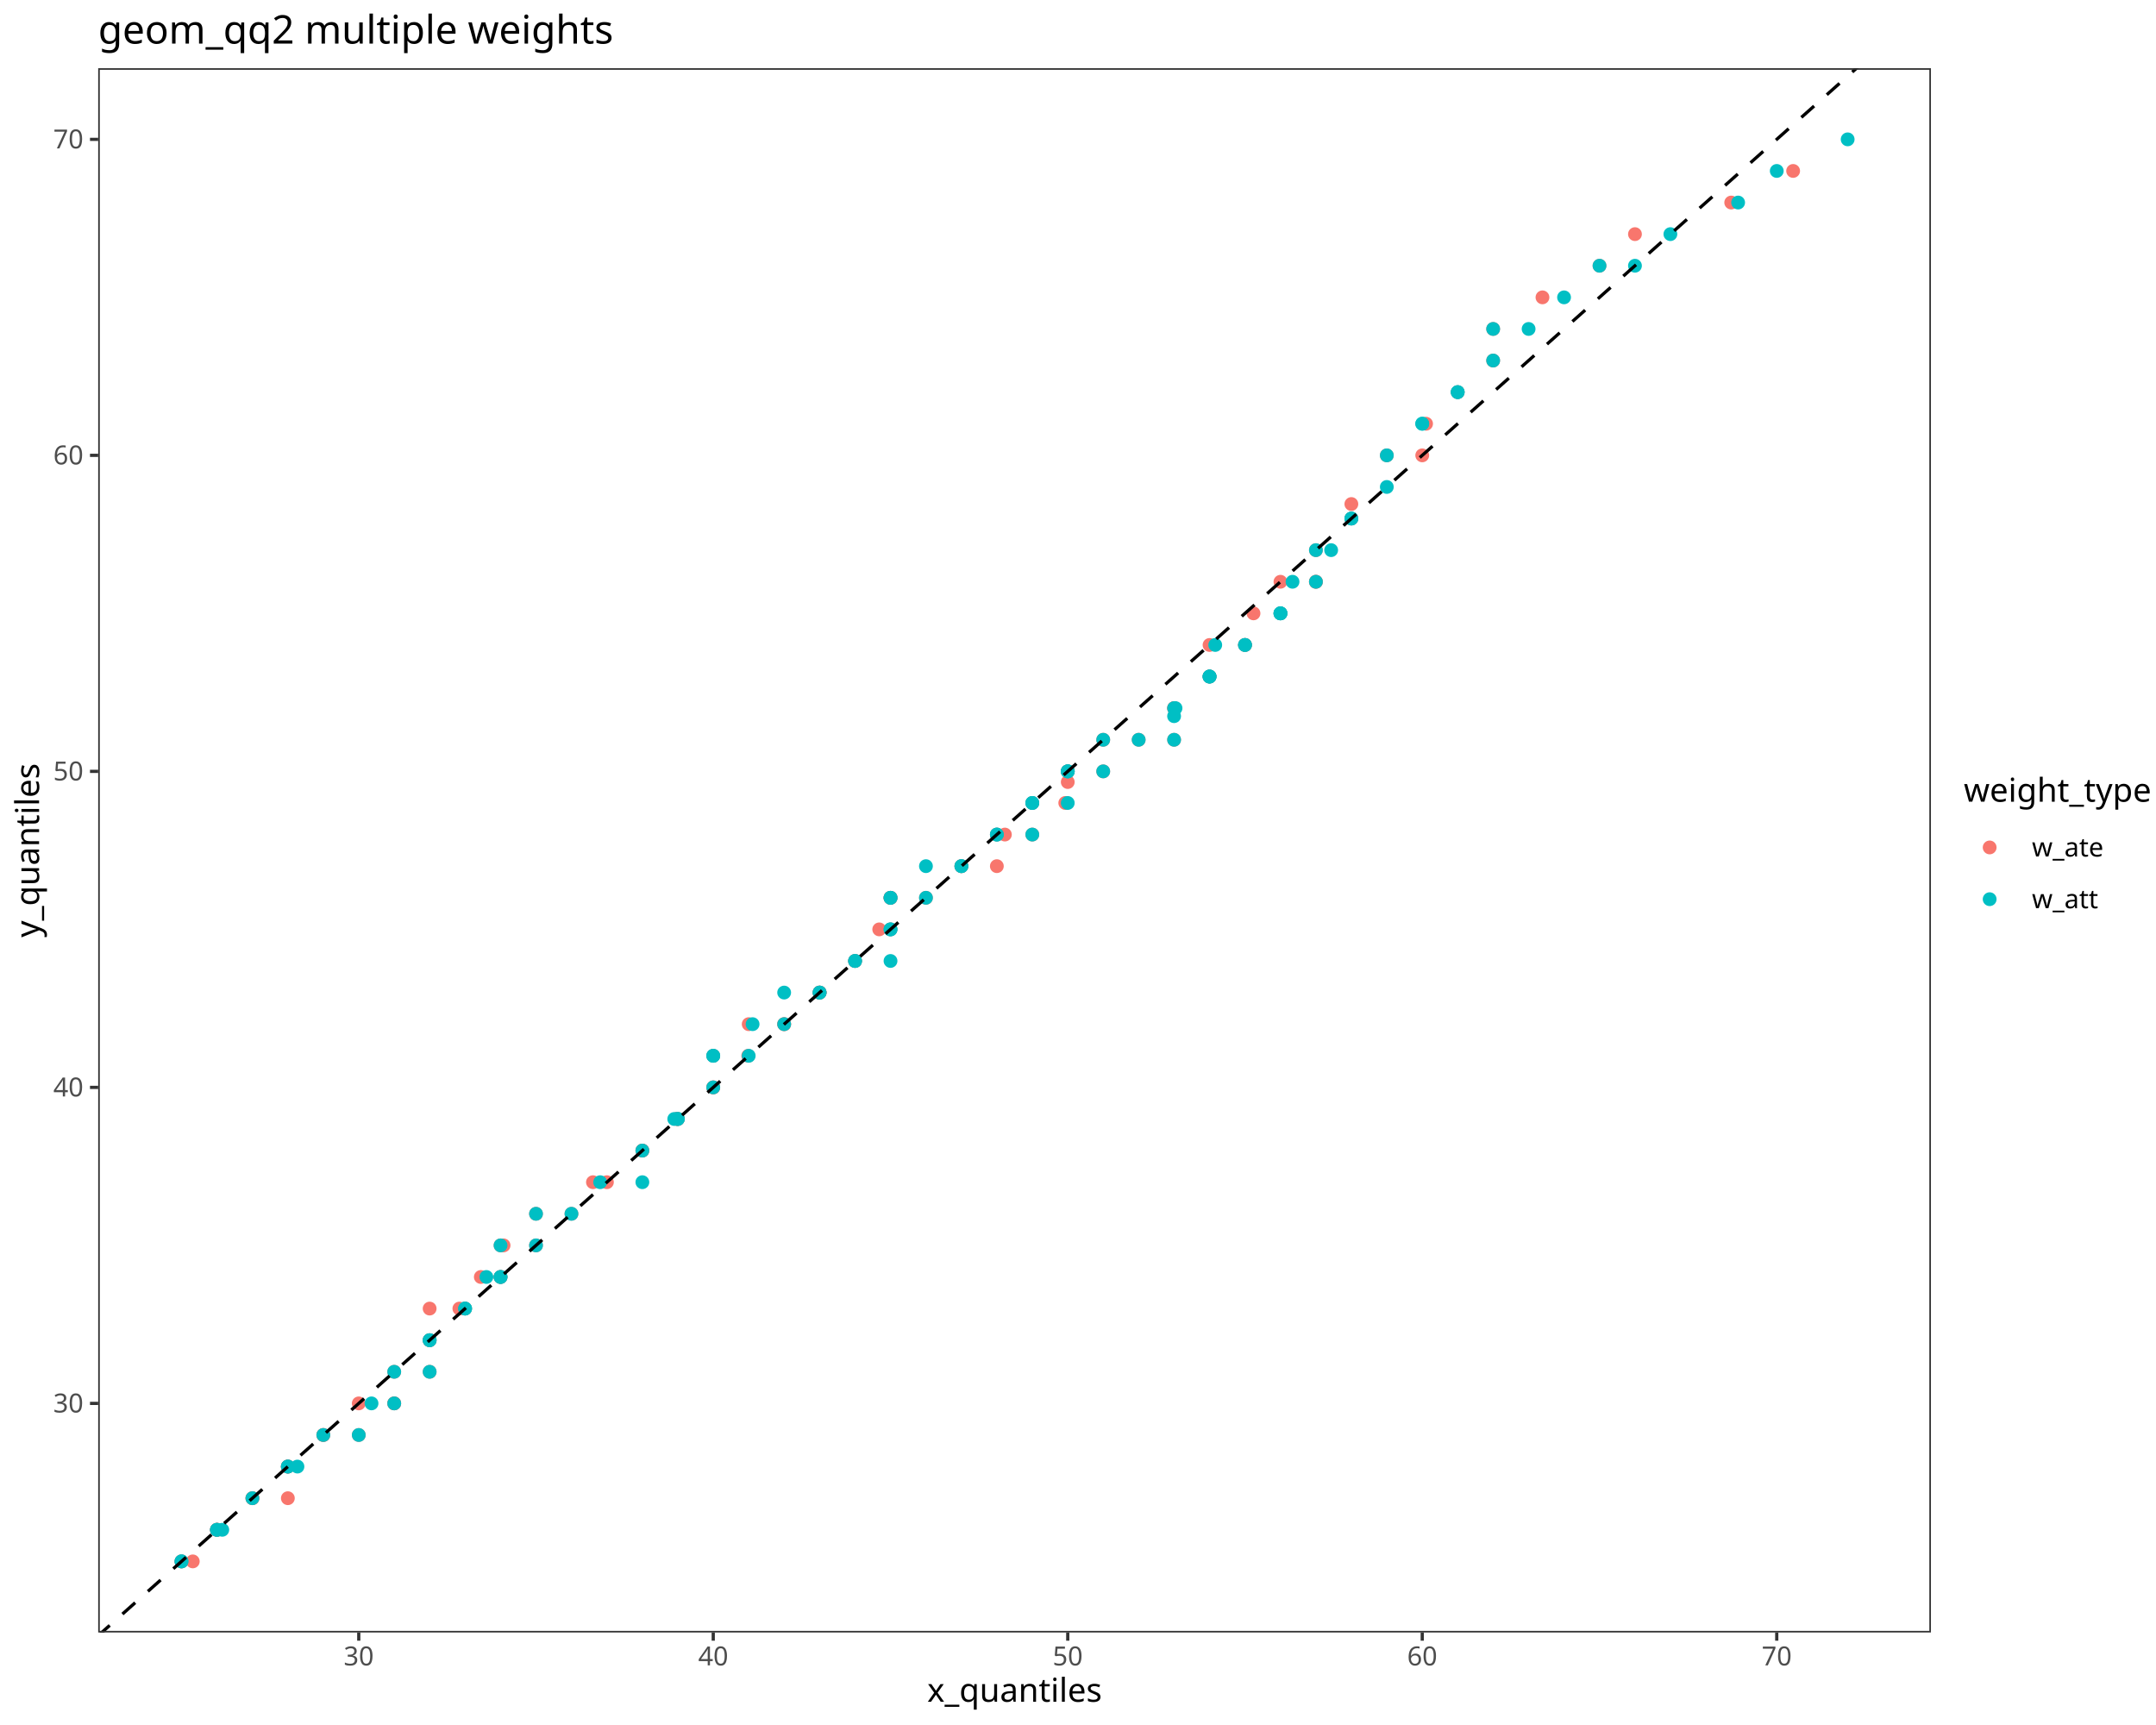
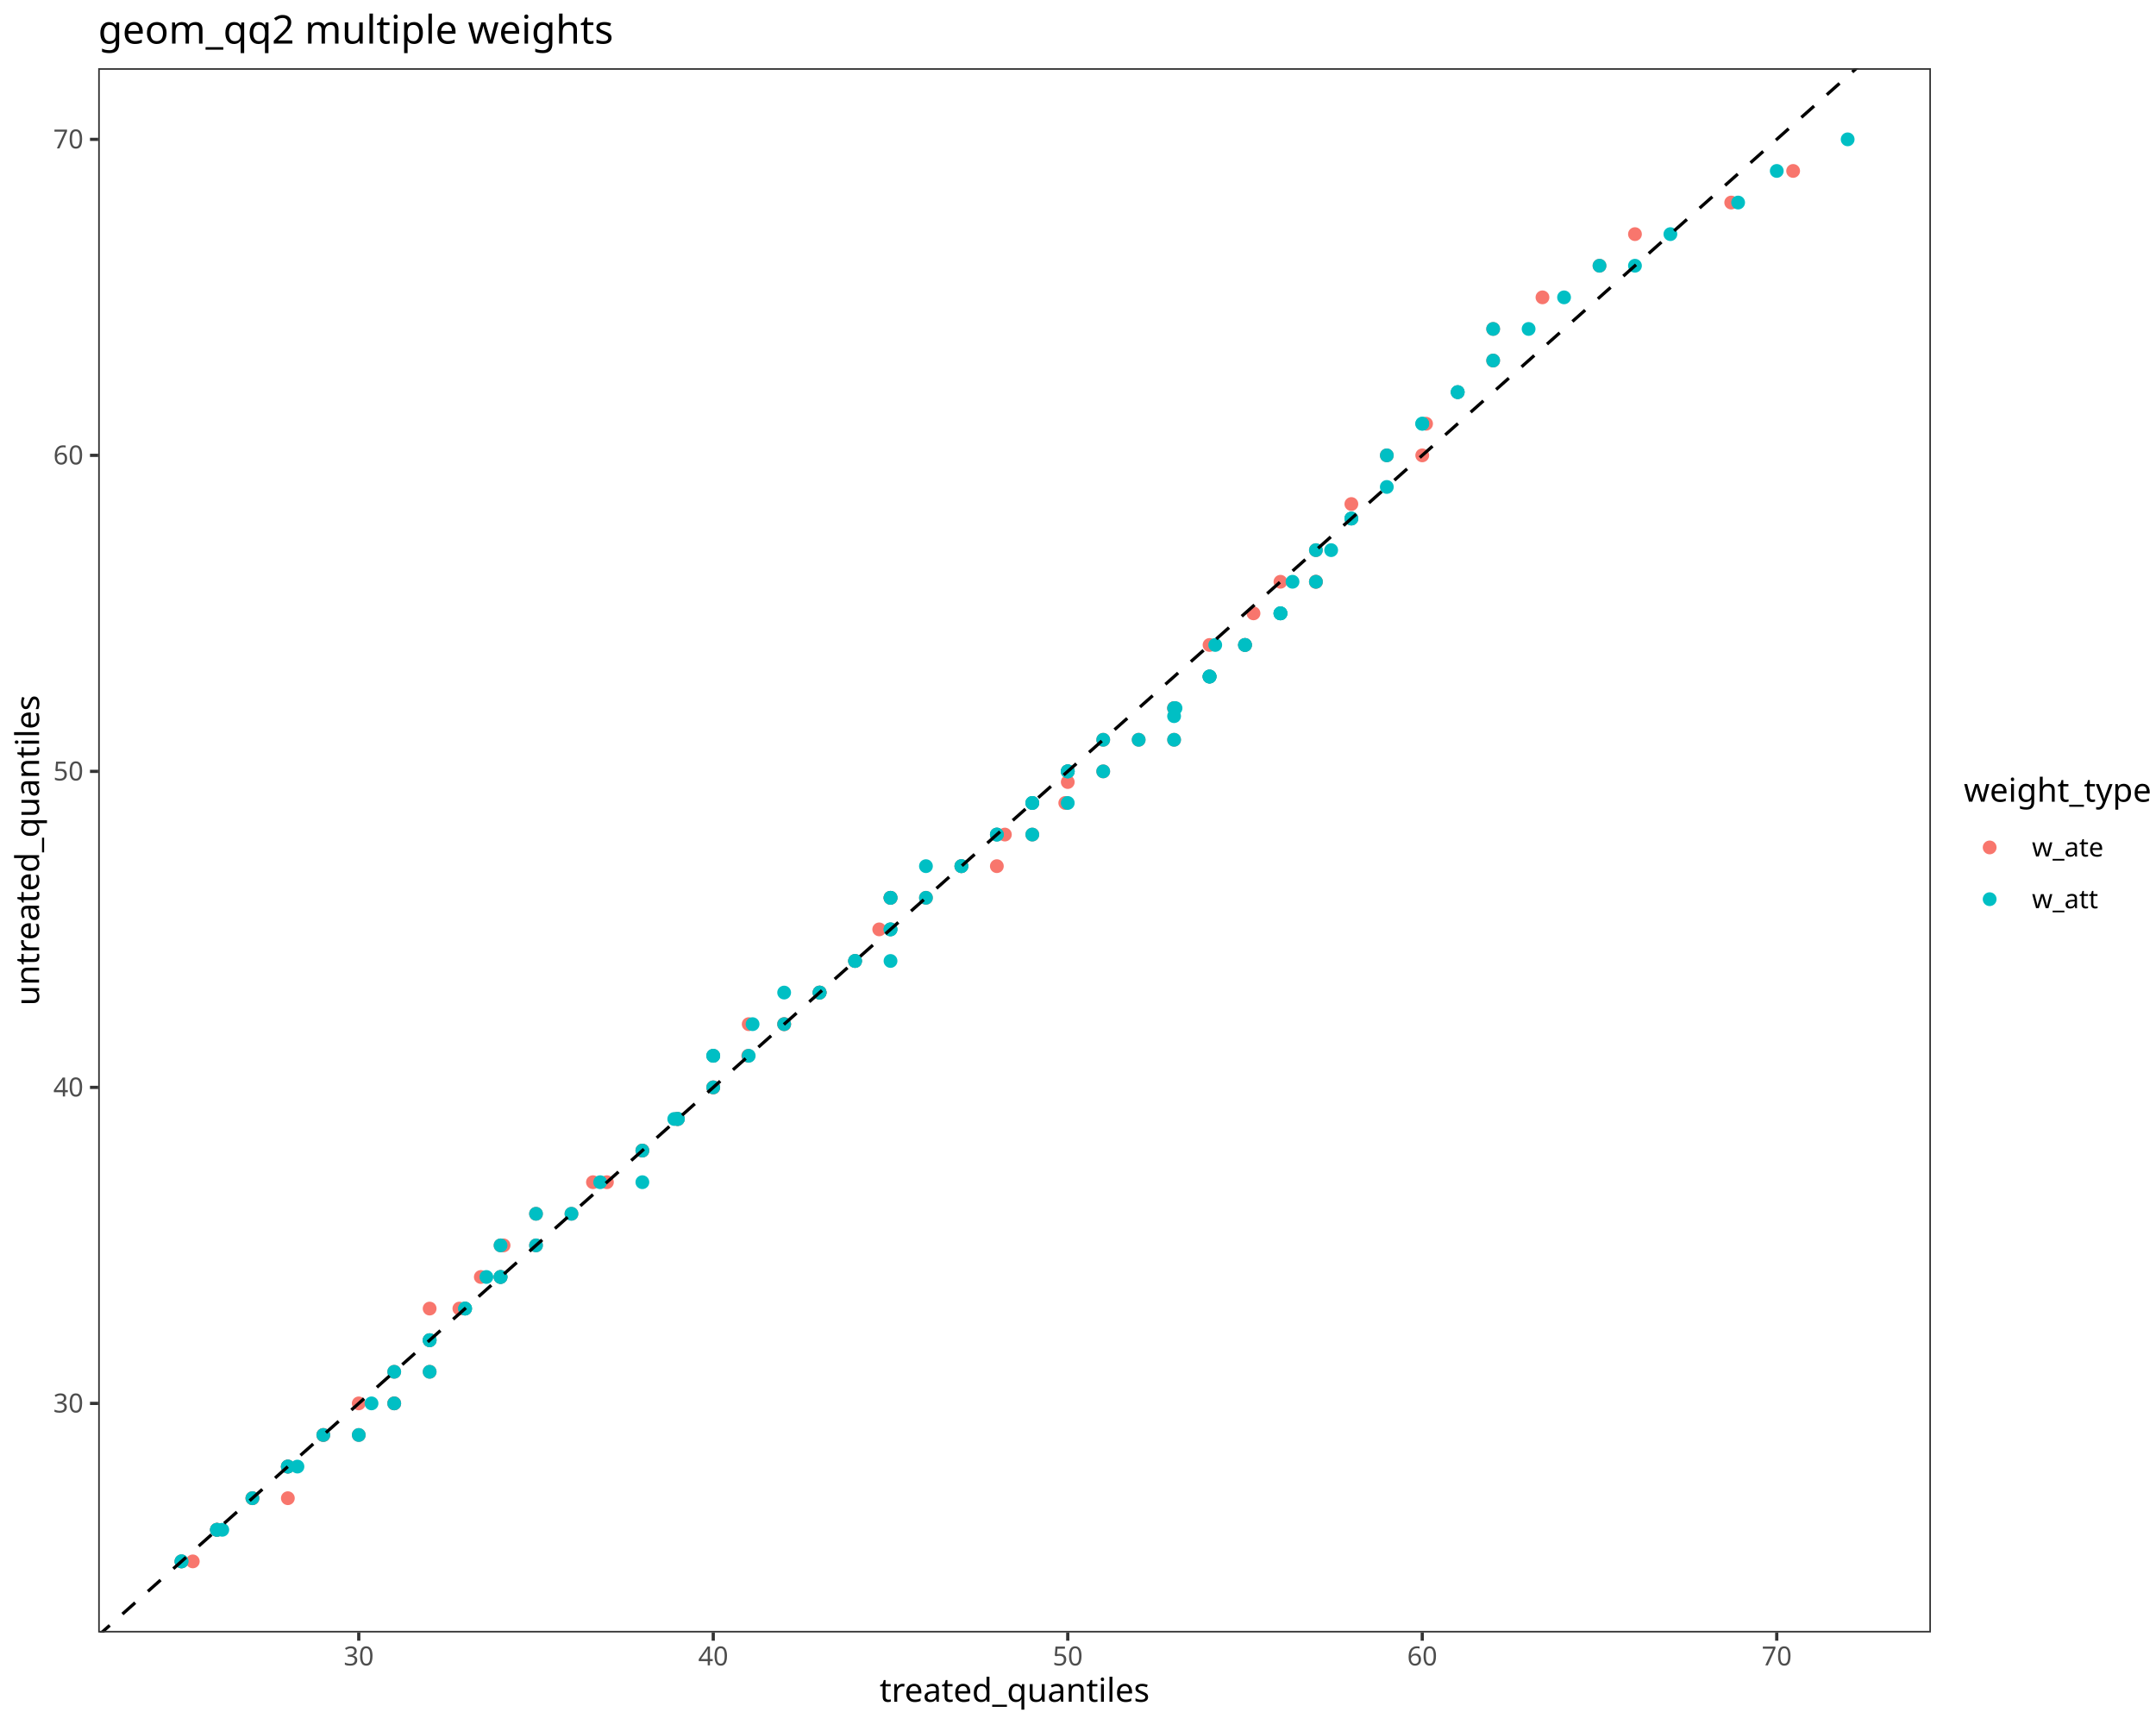
<svg xmlns="http://www.w3.org/2000/svg" class="svglite" data-engine-version="2.0" width="720.00pt" height="576.00pt" viewBox="0 0 720.00 576.00">
  <defs>
    <style type="text/css">
    .svglite line, .svglite polyline, .svglite polygon, .svglite path, .svglite rect, .svglite circle {
      fill: none;
      stroke: #000000;
      stroke-linecap: round;
      stroke-linejoin: round;
      stroke-miterlimit: 10.00;
    }
  </style>
  </defs>
  <rect width="100%" height="100%" style="stroke: none; fill: #FFFFFF;" />
  <defs>
    <clipPath id="cpMC4wMHw3MjAuMDB8MC4wMHw1NzYuMDA=">
      <rect x="0.00" y="0.00" width="720.00" height="576.00" />
    </clipPath>
  </defs>
  <g clip-path="url(#cpMC4wMHw3MjAuMDB8MC4wMHw1NzYuMDA=)">
    <rect x="0.00" y="0.00" width="720.00" height="576.00" style="stroke-width: 1.07; stroke: #FFFFFF; fill: #FFFFFF;" />
  </g>
  <defs>
    <clipPath id="cpMzIuNzl8NjQ0Ljg1fDIyLjc4fDU0NS4xMQ==">
      <rect x="32.79" y="22.78" width="612.05" height="522.33" />
    </clipPath>
  </defs>
  <g clip-path="url(#cpMzIuNzl8NjQ0Ljg1fDIyLjc4fDU0NS4xMQ==)">
    <rect x="32.79" y="22.78" width="612.05" height="522.33" style="stroke-width: 1.07; stroke: none; fill: #FFFFFF;" />
    <circle cx="60.61" cy="521.37" r="1.95" style="stroke-width: 0.71; stroke: #F8766D; fill: #F8766D;" />
    <circle cx="60.61" cy="521.37" r="1.95" style="stroke-width: 0.71; stroke: #F8766D; fill: #F8766D;" />
    <circle cx="64.38" cy="521.37" r="1.95" style="stroke-width: 0.71; stroke: #F8766D; fill: #F8766D;" />
    <circle cx="72.45" cy="510.82" r="1.95" style="stroke-width: 0.71; stroke: #F8766D; fill: #F8766D;" />
    <circle cx="72.45" cy="510.82" r="1.95" style="stroke-width: 0.71; stroke: #F8766D; fill: #F8766D;" />
    <circle cx="72.45" cy="510.82" r="1.95" style="stroke-width: 0.71; stroke: #F8766D; fill: #F8766D;" />
    <circle cx="84.29" cy="500.27" r="1.95" style="stroke-width: 0.71; stroke: #F8766D; fill: #F8766D;" />
    <circle cx="84.29" cy="500.27" r="1.95" style="stroke-width: 0.71; stroke: #F8766D; fill: #F8766D;" />
    <circle cx="96.13" cy="500.27" r="1.95" style="stroke-width: 0.71; stroke: #F8766D; fill: #F8766D;" />
    <circle cx="96.13" cy="489.71" r="1.95" style="stroke-width: 0.71; stroke: #F8766D; fill: #F8766D;" />
    <circle cx="96.13" cy="489.71" r="1.95" style="stroke-width: 0.71; stroke: #F8766D; fill: #F8766D;" />
    <circle cx="96.13" cy="489.71" r="1.95" style="stroke-width: 0.71; stroke: #F8766D; fill: #F8766D;" />
    <circle cx="107.97" cy="479.16" r="1.95" style="stroke-width: 0.71; stroke: #F8766D; fill: #F8766D;" />
    <circle cx="107.97" cy="479.16" r="1.95" style="stroke-width: 0.71; stroke: #F8766D; fill: #F8766D;" />
    <circle cx="119.81" cy="479.16" r="1.95" style="stroke-width: 0.71; stroke: #F8766D; fill: #F8766D;" />
    <circle cx="119.81" cy="468.61" r="1.95" style="stroke-width: 0.71; stroke: #F8766D; fill: #F8766D;" />
    <circle cx="131.65" cy="468.61" r="1.95" style="stroke-width: 0.71; stroke: #F8766D; fill: #F8766D;" />
    <circle cx="131.65" cy="468.61" r="1.95" style="stroke-width: 0.71; stroke: #F8766D; fill: #F8766D;" />
    <circle cx="131.65" cy="458.06" r="1.95" style="stroke-width: 0.71; stroke: #F8766D; fill: #F8766D;" />
    <circle cx="143.48" cy="458.06" r="1.95" style="stroke-width: 0.71; stroke: #F8766D; fill: #F8766D;" />
    <circle cx="143.48" cy="447.51" r="1.95" style="stroke-width: 0.71; stroke: #F8766D; fill: #F8766D;" />
    <circle cx="143.48" cy="447.51" r="1.95" style="stroke-width: 0.71; stroke: #F8766D; fill: #F8766D;" />
    <circle cx="143.48" cy="436.95" r="1.95" style="stroke-width: 0.71; stroke: #F8766D; fill: #F8766D;" />
    <circle cx="153.41" cy="436.95" r="1.95" style="stroke-width: 0.71; stroke: #F8766D; fill: #F8766D;" />
    <circle cx="155.32" cy="436.95" r="1.95" style="stroke-width: 0.71; stroke: #F8766D; fill: #F8766D;" />
    <circle cx="160.57" cy="426.40" r="1.95" style="stroke-width: 0.71; stroke: #F8766D; fill: #F8766D;" />
    <circle cx="167.16" cy="426.40" r="1.95" style="stroke-width: 0.71; stroke: #F8766D; fill: #F8766D;" />
    <circle cx="167.16" cy="426.40" r="1.95" style="stroke-width: 0.71; stroke: #F8766D; fill: #F8766D;" />
    <circle cx="167.16" cy="415.85" r="1.95" style="stroke-width: 0.71; stroke: #F8766D; fill: #F8766D;" />
    <circle cx="168.17" cy="415.85" r="1.95" style="stroke-width: 0.71; stroke: #F8766D; fill: #F8766D;" />
    <circle cx="179.00" cy="415.85" r="1.95" style="stroke-width: 0.71; stroke: #F8766D; fill: #F8766D;" />
    <circle cx="179.00" cy="405.30" r="1.95" style="stroke-width: 0.71; stroke: #F8766D; fill: #F8766D;" />
    <circle cx="190.84" cy="405.30" r="1.95" style="stroke-width: 0.71; stroke: #F8766D; fill: #F8766D;" />
    <circle cx="198.02" cy="394.75" r="1.95" style="stroke-width: 0.71; stroke: #F8766D; fill: #F8766D;" />
    <circle cx="202.68" cy="394.75" r="1.95" style="stroke-width: 0.71; stroke: #F8766D; fill: #F8766D;" />
    <circle cx="214.52" cy="384.19" r="1.95" style="stroke-width: 0.71; stroke: #F8766D; fill: #F8766D;" />
    <circle cx="214.52" cy="384.19" r="1.95" style="stroke-width: 0.71; stroke: #F8766D; fill: #F8766D;" />
    <circle cx="225.91" cy="373.64" r="1.95" style="stroke-width: 0.71; stroke: #F8766D; fill: #F8766D;" />
    <circle cx="226.35" cy="373.64" r="1.95" style="stroke-width: 0.71; stroke: #F8766D; fill: #F8766D;" />
    <circle cx="226.35" cy="373.64" r="1.95" style="stroke-width: 0.71; stroke: #F8766D; fill: #F8766D;" />
    <circle cx="238.19" cy="363.09" r="1.95" style="stroke-width: 0.71; stroke: #F8766D; fill: #F8766D;" />
    <circle cx="238.19" cy="363.09" r="1.95" style="stroke-width: 0.71; stroke: #F8766D; fill: #F8766D;" />
    <circle cx="238.19" cy="352.54" r="1.95" style="stroke-width: 0.71; stroke: #F8766D; fill: #F8766D;" />
    <circle cx="249.87" cy="352.54" r="1.95" style="stroke-width: 0.71; stroke: #F8766D; fill: #F8766D;" />
    <circle cx="250.03" cy="341.98" r="1.95" style="stroke-width: 0.71; stroke: #F8766D; fill: #F8766D;" />
    <circle cx="261.87" cy="341.98" r="1.95" style="stroke-width: 0.71; stroke: #F8766D; fill: #F8766D;" />
    <circle cx="261.87" cy="341.98" r="1.95" style="stroke-width: 0.71; stroke: #F8766D; fill: #F8766D;" />
    <circle cx="273.71" cy="331.43" r="1.95" style="stroke-width: 0.71; stroke: #F8766D; fill: #F8766D;" />
    <circle cx="273.71" cy="331.43" r="1.95" style="stroke-width: 0.71; stroke: #F8766D; fill: #F8766D;" />
    <circle cx="273.71" cy="331.43" r="1.95" style="stroke-width: 0.71; stroke: #F8766D; fill: #F8766D;" />
    <circle cx="285.55" cy="320.88" r="1.95" style="stroke-width: 0.71; stroke: #F8766D; fill: #F8766D;" />
    <circle cx="285.55" cy="320.88" r="1.95" style="stroke-width: 0.71; stroke: #F8766D; fill: #F8766D;" />
    <circle cx="293.62" cy="310.33" r="1.95" style="stroke-width: 0.71; stroke: #F8766D; fill: #F8766D;" />
    <circle cx="297.39" cy="310.33" r="1.95" style="stroke-width: 0.71; stroke: #F8766D; fill: #F8766D;" />
    <circle cx="297.39" cy="299.78" r="1.95" style="stroke-width: 0.71; stroke: #F8766D; fill: #F8766D;" />
    <circle cx="297.39" cy="299.78" r="1.95" style="stroke-width: 0.71; stroke: #F8766D; fill: #F8766D;" />
    <circle cx="297.39" cy="299.78" r="1.95" style="stroke-width: 0.71; stroke: #F8766D; fill: #F8766D;" />
    <circle cx="309.22" cy="299.78" r="1.95" style="stroke-width: 0.71; stroke: #F8766D; fill: #F8766D;" />
    <circle cx="321.06" cy="289.22" r="1.95" style="stroke-width: 0.71; stroke: #F8766D; fill: #F8766D;" />
    <circle cx="321.06" cy="289.22" r="1.95" style="stroke-width: 0.71; stroke: #F8766D; fill: #F8766D;" />
    <circle cx="332.90" cy="289.22" r="1.95" style="stroke-width: 0.71; stroke: #F8766D; fill: #F8766D;" />
    <circle cx="332.90" cy="278.67" r="1.95" style="stroke-width: 0.71; stroke: #F8766D; fill: #F8766D;" />
    <circle cx="335.58" cy="278.67" r="1.95" style="stroke-width: 0.71; stroke: #F8766D; fill: #F8766D;" />
    <circle cx="344.74" cy="278.67" r="1.95" style="stroke-width: 0.71; stroke: #F8766D; fill: #F8766D;" />
    <circle cx="344.74" cy="268.12" r="1.95" style="stroke-width: 0.71; stroke: #F8766D; fill: #F8766D;" />
    <circle cx="355.75" cy="268.12" r="1.95" style="stroke-width: 0.71; stroke: #F8766D; fill: #F8766D;" />
    <circle cx="356.58" cy="261.13" r="1.95" style="stroke-width: 0.71; stroke: #F8766D; fill: #F8766D;" />
    <circle cx="356.58" cy="257.57" r="1.95" style="stroke-width: 0.71; stroke: #F8766D; fill: #F8766D;" />
    <circle cx="356.58" cy="257.57" r="1.95" style="stroke-width: 0.71; stroke: #F8766D; fill: #F8766D;" />
    <circle cx="368.42" cy="257.57" r="1.95" style="stroke-width: 0.71; stroke: #F8766D; fill: #F8766D;" />
    <circle cx="368.42" cy="247.02" r="1.95" style="stroke-width: 0.71; stroke: #F8766D; fill: #F8766D;" />
    <circle cx="380.26" cy="247.02" r="1.95" style="stroke-width: 0.71; stroke: #F8766D; fill: #F8766D;" />
    <circle cx="392.09" cy="247.02" r="1.95" style="stroke-width: 0.71; stroke: #F8766D; fill: #F8766D;" />
    <circle cx="392.09" cy="236.46" r="1.95" style="stroke-width: 0.71; stroke: #F8766D; fill: #F8766D;" />
    <circle cx="392.09" cy="236.46" r="1.95" style="stroke-width: 0.71; stroke: #F8766D; fill: #F8766D;" />
    <circle cx="403.93" cy="225.91" r="1.95" style="stroke-width: 0.71; stroke: #F8766D; fill: #F8766D;" />
    <circle cx="403.93" cy="225.91" r="1.95" style="stroke-width: 0.71; stroke: #F8766D; fill: #F8766D;" />
    <circle cx="403.93" cy="215.36" r="1.95" style="stroke-width: 0.71; stroke: #F8766D; fill: #F8766D;" />
    <circle cx="415.77" cy="215.36" r="1.95" style="stroke-width: 0.71; stroke: #F8766D; fill: #F8766D;" />
    <circle cx="415.77" cy="215.36" r="1.95" style="stroke-width: 0.71; stroke: #F8766D; fill: #F8766D;" />
    <circle cx="418.61" cy="204.81" r="1.95" style="stroke-width: 0.71; stroke: #F8766D; fill: #F8766D;" />
    <circle cx="427.61" cy="204.81" r="1.95" style="stroke-width: 0.71; stroke: #F8766D; fill: #F8766D;" />
    <circle cx="427.61" cy="194.26" r="1.95" style="stroke-width: 0.71; stroke: #F8766D; fill: #F8766D;" />
    <circle cx="439.45" cy="194.26" r="1.95" style="stroke-width: 0.71; stroke: #F8766D; fill: #F8766D;" />
    <circle cx="439.45" cy="194.26" r="1.95" style="stroke-width: 0.71; stroke: #F8766D; fill: #F8766D;" />
    <circle cx="439.45" cy="183.70" r="1.95" style="stroke-width: 0.71; stroke: #F8766D; fill: #F8766D;" />
    <circle cx="451.29" cy="173.15" r="1.95" style="stroke-width: 0.71; stroke: #F8766D; fill: #F8766D;" />
    <circle cx="451.29" cy="168.30" r="1.95" style="stroke-width: 0.71; stroke: #F8766D; fill: #F8766D;" />
    <circle cx="463.13" cy="152.05" r="1.95" style="stroke-width: 0.71; stroke: #F8766D; fill: #F8766D;" />
    <circle cx="474.96" cy="152.05" r="1.95" style="stroke-width: 0.71; stroke: #F8766D; fill: #F8766D;" />
    <circle cx="476.24" cy="141.49" r="1.95" style="stroke-width: 0.71; stroke: #F8766D; fill: #F8766D;" />
    <circle cx="486.80" cy="130.94" r="1.95" style="stroke-width: 0.71; stroke: #F8766D; fill: #F8766D;" />
    <circle cx="498.64" cy="120.39" r="1.95" style="stroke-width: 0.71; stroke: #F8766D; fill: #F8766D;" />
    <circle cx="498.64" cy="109.84" r="1.95" style="stroke-width: 0.71; stroke: #F8766D; fill: #F8766D;" />
    <circle cx="515.11" cy="99.29" r="1.95" style="stroke-width: 0.71; stroke: #F8766D; fill: #F8766D;" />
    <circle cx="534.16" cy="88.73" r="1.95" style="stroke-width: 0.71; stroke: #F8766D; fill: #F8766D;" />
    <circle cx="546.00" cy="78.18" r="1.95" style="stroke-width: 0.71; stroke: #F8766D; fill: #F8766D;" />
    <circle cx="578.14" cy="67.63" r="1.95" style="stroke-width: 0.71; stroke: #F8766D; fill: #F8766D;" />
    <circle cx="598.82" cy="57.08" r="1.95" style="stroke-width: 0.71; stroke: #F8766D; fill: #F8766D;" />
    <circle cx="60.61" cy="521.37" r="1.95" style="stroke-width: 0.71; stroke: #00BFC4; fill: #00BFC4;" />
    <circle cx="60.61" cy="521.37" r="1.95" style="stroke-width: 0.71; stroke: #00BFC4; fill: #00BFC4;" />
    <circle cx="72.45" cy="510.82" r="1.95" style="stroke-width: 0.71; stroke: #00BFC4; fill: #00BFC4;" />
    <circle cx="72.45" cy="510.82" r="1.95" style="stroke-width: 0.71; stroke: #00BFC4; fill: #00BFC4;" />
    <circle cx="74.23" cy="510.82" r="1.95" style="stroke-width: 0.71; stroke: #00BFC4; fill: #00BFC4;" />
    <circle cx="84.29" cy="500.27" r="1.95" style="stroke-width: 0.71; stroke: #00BFC4; fill: #00BFC4;" />
    <circle cx="96.13" cy="489.71" r="1.95" style="stroke-width: 0.71; stroke: #00BFC4; fill: #00BFC4;" />
    <circle cx="96.13" cy="489.71" r="1.95" style="stroke-width: 0.71; stroke: #00BFC4; fill: #00BFC4;" />
    <circle cx="99.33" cy="489.71" r="1.95" style="stroke-width: 0.71; stroke: #00BFC4; fill: #00BFC4;" />
    <circle cx="107.97" cy="479.16" r="1.95" style="stroke-width: 0.71; stroke: #00BFC4; fill: #00BFC4;" />
    <circle cx="119.81" cy="479.16" r="1.95" style="stroke-width: 0.71; stroke: #00BFC4; fill: #00BFC4;" />
    <circle cx="124.07" cy="468.61" r="1.95" style="stroke-width: 0.71; stroke: #00BFC4; fill: #00BFC4;" />
    <circle cx="131.65" cy="468.61" r="1.95" style="stroke-width: 0.71; stroke: #00BFC4; fill: #00BFC4;" />
    <circle cx="131.65" cy="458.06" r="1.95" style="stroke-width: 0.71; stroke: #00BFC4; fill: #00BFC4;" />
    <circle cx="143.48" cy="458.06" r="1.95" style="stroke-width: 0.71; stroke: #00BFC4; fill: #00BFC4;" />
    <circle cx="143.48" cy="447.51" r="1.95" style="stroke-width: 0.71; stroke: #00BFC4; fill: #00BFC4;" />
    <circle cx="143.48" cy="447.51" r="1.95" style="stroke-width: 0.71; stroke: #00BFC4; fill: #00BFC4;" />
    <circle cx="155.32" cy="436.95" r="1.95" style="stroke-width: 0.71; stroke: #00BFC4; fill: #00BFC4;" />
    <circle cx="155.32" cy="436.95" r="1.95" style="stroke-width: 0.71; stroke: #00BFC4; fill: #00BFC4;" />
    <circle cx="162.43" cy="426.40" r="1.95" style="stroke-width: 0.71; stroke: #00BFC4; fill: #00BFC4;" />
    <circle cx="167.16" cy="426.40" r="1.95" style="stroke-width: 0.71; stroke: #00BFC4; fill: #00BFC4;" />
    <circle cx="167.16" cy="426.40" r="1.95" style="stroke-width: 0.71; stroke: #00BFC4; fill: #00BFC4;" />
    <circle cx="167.16" cy="415.85" r="1.95" style="stroke-width: 0.71; stroke: #00BFC4; fill: #00BFC4;" />
    <circle cx="179.00" cy="415.85" r="1.95" style="stroke-width: 0.71; stroke: #00BFC4; fill: #00BFC4;" />
    <circle cx="179.00" cy="405.30" r="1.95" style="stroke-width: 0.71; stroke: #00BFC4; fill: #00BFC4;" />
    <circle cx="190.84" cy="405.30" r="1.95" style="stroke-width: 0.71; stroke: #00BFC4; fill: #00BFC4;" />
    <circle cx="200.43" cy="394.75" r="1.95" style="stroke-width: 0.71; stroke: #00BFC4; fill: #00BFC4;" />
    <circle cx="214.52" cy="394.75" r="1.95" style="stroke-width: 0.71; stroke: #00BFC4; fill: #00BFC4;" />
    <circle cx="214.52" cy="384.19" r="1.95" style="stroke-width: 0.71; stroke: #00BFC4; fill: #00BFC4;" />
    <circle cx="225.17" cy="373.64" r="1.95" style="stroke-width: 0.71; stroke: #00BFC4; fill: #00BFC4;" />
    <circle cx="226.35" cy="373.64" r="1.95" style="stroke-width: 0.71; stroke: #00BFC4; fill: #00BFC4;" />
    <circle cx="226.35" cy="373.64" r="1.95" style="stroke-width: 0.71; stroke: #00BFC4; fill: #00BFC4;" />
    <circle cx="238.19" cy="363.09" r="1.95" style="stroke-width: 0.71; stroke: #00BFC4; fill: #00BFC4;" />
    <circle cx="238.19" cy="352.54" r="1.95" style="stroke-width: 0.71; stroke: #00BFC4; fill: #00BFC4;" />
    <circle cx="238.19" cy="352.54" r="1.95" style="stroke-width: 0.71; stroke: #00BFC4; fill: #00BFC4;" />
    <circle cx="250.03" cy="352.54" r="1.95" style="stroke-width: 0.71; stroke: #00BFC4; fill: #00BFC4;" />
    <circle cx="251.33" cy="341.98" r="1.95" style="stroke-width: 0.71; stroke: #00BFC4; fill: #00BFC4;" />
    <circle cx="261.87" cy="341.98" r="1.95" style="stroke-width: 0.71; stroke: #00BFC4; fill: #00BFC4;" />
    <circle cx="261.87" cy="331.43" r="1.95" style="stroke-width: 0.71; stroke: #00BFC4; fill: #00BFC4;" />
    <circle cx="273.71" cy="331.43" r="1.95" style="stroke-width: 0.71; stroke: #00BFC4; fill: #00BFC4;" />
    <circle cx="273.71" cy="331.43" r="1.95" style="stroke-width: 0.71; stroke: #00BFC4; fill: #00BFC4;" />
    <circle cx="285.55" cy="320.88" r="1.95" style="stroke-width: 0.71; stroke: #00BFC4; fill: #00BFC4;" />
    <circle cx="285.55" cy="320.88" r="1.95" style="stroke-width: 0.71; stroke: #00BFC4; fill: #00BFC4;" />
    <circle cx="297.39" cy="320.88" r="1.95" style="stroke-width: 0.71; stroke: #00BFC4; fill: #00BFC4;" />
    <circle cx="297.39" cy="310.33" r="1.95" style="stroke-width: 0.71; stroke: #00BFC4; fill: #00BFC4;" />
    <circle cx="297.39" cy="310.33" r="1.95" style="stroke-width: 0.71; stroke: #00BFC4; fill: #00BFC4;" />
    <circle cx="297.39" cy="299.78" r="1.95" style="stroke-width: 0.71; stroke: #00BFC4; fill: #00BFC4;" />
    <circle cx="297.39" cy="299.78" r="1.95" style="stroke-width: 0.71; stroke: #00BFC4; fill: #00BFC4;" />
    <circle cx="309.22" cy="299.78" r="1.95" style="stroke-width: 0.71; stroke: #00BFC4; fill: #00BFC4;" />
    <circle cx="309.22" cy="289.22" r="1.95" style="stroke-width: 0.71; stroke: #00BFC4; fill: #00BFC4;" />
    <circle cx="321.06" cy="289.22" r="1.95" style="stroke-width: 0.71; stroke: #00BFC4; fill: #00BFC4;" />
    <circle cx="321.06" cy="289.22" r="1.95" style="stroke-width: 0.71; stroke: #00BFC4; fill: #00BFC4;" />
    <circle cx="332.90" cy="278.67" r="1.95" style="stroke-width: 0.71; stroke: #00BFC4; fill: #00BFC4;" />
    <circle cx="332.90" cy="278.67" r="1.95" style="stroke-width: 0.71; stroke: #00BFC4; fill: #00BFC4;" />
    <circle cx="344.74" cy="278.67" r="1.95" style="stroke-width: 0.71; stroke: #00BFC4; fill: #00BFC4;" />
    <circle cx="344.74" cy="268.12" r="1.95" style="stroke-width: 0.71; stroke: #00BFC4; fill: #00BFC4;" />
    <circle cx="344.74" cy="268.12" r="1.95" style="stroke-width: 0.71; stroke: #00BFC4; fill: #00BFC4;" />
    <circle cx="356.58" cy="268.12" r="1.95" style="stroke-width: 0.71; stroke: #00BFC4; fill: #00BFC4;" />
    <circle cx="356.58" cy="257.57" r="1.95" style="stroke-width: 0.71; stroke: #00BFC4; fill: #00BFC4;" />
    <circle cx="356.58" cy="257.57" r="1.95" style="stroke-width: 0.71; stroke: #00BFC4; fill: #00BFC4;" />
    <circle cx="356.58" cy="257.57" r="1.95" style="stroke-width: 0.71; stroke: #00BFC4; fill: #00BFC4;" />
    <circle cx="368.42" cy="257.57" r="1.95" style="stroke-width: 0.71; stroke: #00BFC4; fill: #00BFC4;" />
    <circle cx="368.42" cy="247.02" r="1.95" style="stroke-width: 0.71; stroke: #00BFC4; fill: #00BFC4;" />
    <circle cx="380.26" cy="247.02" r="1.95" style="stroke-width: 0.71; stroke: #00BFC4; fill: #00BFC4;" />
    <circle cx="392.09" cy="247.02" r="1.95" style="stroke-width: 0.71; stroke: #00BFC4; fill: #00BFC4;" />
    <circle cx="392.09" cy="239.14" r="1.95" style="stroke-width: 0.71; stroke: #00BFC4; fill: #00BFC4;" />
    <circle cx="392.09" cy="236.46" r="1.95" style="stroke-width: 0.71; stroke: #00BFC4; fill: #00BFC4;" />
    <circle cx="392.57" cy="236.46" r="1.95" style="stroke-width: 0.71; stroke: #00BFC4; fill: #00BFC4;" />
    <circle cx="403.93" cy="225.91" r="1.95" style="stroke-width: 0.71; stroke: #00BFC4; fill: #00BFC4;" />
    <circle cx="403.93" cy="225.91" r="1.95" style="stroke-width: 0.71; stroke: #00BFC4; fill: #00BFC4;" />
    <circle cx="403.93" cy="225.91" r="1.95" style="stroke-width: 0.71; stroke: #00BFC4; fill: #00BFC4;" />
    <circle cx="405.83" cy="215.36" r="1.95" style="stroke-width: 0.71; stroke: #00BFC4; fill: #00BFC4;" />
    <circle cx="415.77" cy="215.36" r="1.95" style="stroke-width: 0.71; stroke: #00BFC4; fill: #00BFC4;" />
    <circle cx="415.77" cy="215.36" r="1.95" style="stroke-width: 0.71; stroke: #00BFC4; fill: #00BFC4;" />
    <circle cx="427.61" cy="204.81" r="1.95" style="stroke-width: 0.71; stroke: #00BFC4; fill: #00BFC4;" />
    <circle cx="427.61" cy="204.81" r="1.95" style="stroke-width: 0.71; stroke: #00BFC4; fill: #00BFC4;" />
    <circle cx="427.61" cy="204.81" r="1.95" style="stroke-width: 0.71; stroke: #00BFC4; fill: #00BFC4;" />
    <circle cx="431.64" cy="194.26" r="1.95" style="stroke-width: 0.71; stroke: #00BFC4; fill: #00BFC4;" />
    <circle cx="439.45" cy="194.26" r="1.95" style="stroke-width: 0.71; stroke: #00BFC4; fill: #00BFC4;" />
    <circle cx="439.45" cy="183.70" r="1.95" style="stroke-width: 0.71; stroke: #00BFC4; fill: #00BFC4;" />
    <circle cx="444.54" cy="183.70" r="1.95" style="stroke-width: 0.71; stroke: #00BFC4; fill: #00BFC4;" />
    <circle cx="451.29" cy="173.15" r="1.95" style="stroke-width: 0.71; stroke: #00BFC4; fill: #00BFC4;" />
    <circle cx="451.29" cy="173.15" r="1.95" style="stroke-width: 0.71; stroke: #00BFC4; fill: #00BFC4;" />
    <circle cx="463.13" cy="162.60" r="1.95" style="stroke-width: 0.71; stroke: #00BFC4; fill: #00BFC4;" />
    <circle cx="463.13" cy="152.05" r="1.95" style="stroke-width: 0.71; stroke: #00BFC4; fill: #00BFC4;" />
    <circle cx="474.96" cy="141.49" r="1.95" style="stroke-width: 0.71; stroke: #00BFC4; fill: #00BFC4;" />
    <circle cx="474.96" cy="141.49" r="1.95" style="stroke-width: 0.71; stroke: #00BFC4; fill: #00BFC4;" />
    <circle cx="486.80" cy="130.94" r="1.95" style="stroke-width: 0.71; stroke: #00BFC4; fill: #00BFC4;" />
    <circle cx="486.80" cy="130.94" r="1.95" style="stroke-width: 0.71; stroke: #00BFC4; fill: #00BFC4;" />
    <circle cx="498.64" cy="120.39" r="1.95" style="stroke-width: 0.71; stroke: #00BFC4; fill: #00BFC4;" />
    <circle cx="498.64" cy="109.84" r="1.95" style="stroke-width: 0.71; stroke: #00BFC4; fill: #00BFC4;" />
    <circle cx="510.48" cy="109.84" r="1.95" style="stroke-width: 0.71; stroke: #00BFC4; fill: #00BFC4;" />
    <circle cx="522.32" cy="99.29" r="1.95" style="stroke-width: 0.71; stroke: #00BFC4; fill: #00BFC4;" />
    <circle cx="534.16" cy="88.73" r="1.95" style="stroke-width: 0.71; stroke: #00BFC4; fill: #00BFC4;" />
    <circle cx="546.00" cy="88.73" r="1.95" style="stroke-width: 0.71; stroke: #00BFC4; fill: #00BFC4;" />
    <circle cx="557.83" cy="78.18" r="1.95" style="stroke-width: 0.71; stroke: #00BFC4; fill: #00BFC4;" />
    <circle cx="580.45" cy="67.63" r="1.95" style="stroke-width: 0.71; stroke: #00BFC4; fill: #00BFC4;" />
    <circle cx="593.35" cy="57.08" r="1.95" style="stroke-width: 0.71; stroke: #00BFC4; fill: #00BFC4;" />
    <circle cx="617.03" cy="46.53" r="1.95" style="stroke-width: 0.71; stroke: #00BFC4; fill: #00BFC4;" />
    <line x1="-579.26" y1="1091.71" x2="1256.90" y2="-544.92" style="stroke-width: 1.07; stroke-dasharray: 5.69,5.69; stroke-linecap: butt;" />
    <rect x="32.79" y="22.78" width="612.05" height="522.33" style="stroke-width: 1.07; stroke: #333333;" />
  </g>
  <g clip-path="url(#cpMC4wMHw3MjAuMDB8MC4wMHw1NzYuMDA=)">
    <text x="27.86" y="471.64" text-anchor="end" style="font-size: 8.80px; fill: #4D4D4D; font-family: sans;" textLength="9.79px" lengthAdjust="spacingAndGlyphs">30</text>
    <text x="27.86" y="366.12" text-anchor="end" style="font-size: 8.80px; fill: #4D4D4D; font-family: sans;" textLength="9.79px" lengthAdjust="spacingAndGlyphs">40</text>
    <text x="27.86" y="260.60" text-anchor="end" style="font-size: 8.80px; fill: #4D4D4D; font-family: sans;" textLength="9.79px" lengthAdjust="spacingAndGlyphs">50</text>
    <text x="27.86" y="155.07" text-anchor="end" style="font-size: 8.80px; fill: #4D4D4D; font-family: sans;" textLength="9.79px" lengthAdjust="spacingAndGlyphs">60</text>
    <text x="27.86" y="49.55" text-anchor="end" style="font-size: 8.80px; fill: #4D4D4D; font-family: sans;" textLength="9.79px" lengthAdjust="spacingAndGlyphs">70</text>
    <polyline points="30.05,468.61 32.79,468.61 " style="stroke-width: 1.07; stroke: #333333; stroke-linecap: butt;" />
    <polyline points="30.05,363.09 32.79,363.09 " style="stroke-width: 1.07; stroke: #333333; stroke-linecap: butt;" />
    <polyline points="30.05,257.57 32.79,257.57 " style="stroke-width: 1.07; stroke: #333333; stroke-linecap: butt;" />
    <polyline points="30.05,152.05 32.79,152.05 " style="stroke-width: 1.07; stroke: #333333; stroke-linecap: butt;" />
    <polyline points="30.05,46.53 32.79,46.53 " style="stroke-width: 1.07; stroke: #333333; stroke-linecap: butt;" />
    <polyline points="119.81,547.85 119.81,545.11 " style="stroke-width: 1.07; stroke: #333333; stroke-linecap: butt;" />
    <polyline points="238.19,547.85 238.19,545.11 " style="stroke-width: 1.07; stroke: #333333; stroke-linecap: butt;" />
    <polyline points="356.58,547.85 356.58,545.11 " style="stroke-width: 1.07; stroke: #333333; stroke-linecap: butt;" />
    <polyline points="474.96,547.85 474.96,545.11 " style="stroke-width: 1.07; stroke: #333333; stroke-linecap: butt;" />
    <polyline points="593.35,547.85 593.35,545.11 " style="stroke-width: 1.07; stroke: #333333; stroke-linecap: butt;" />
    <text x="119.81" y="556.10" text-anchor="middle" style="font-size: 8.80px; fill: #4D4D4D; font-family: sans;" textLength="9.79px" lengthAdjust="spacingAndGlyphs">30</text>
    <text x="238.19" y="556.10" text-anchor="middle" style="font-size: 8.80px; fill: #4D4D4D; font-family: sans;" textLength="9.79px" lengthAdjust="spacingAndGlyphs">40</text>
    <text x="356.58" y="556.10" text-anchor="middle" style="font-size: 8.80px; fill: #4D4D4D; font-family: sans;" textLength="9.79px" lengthAdjust="spacingAndGlyphs">50</text>
    <text x="474.96" y="556.10" text-anchor="middle" style="font-size: 8.80px; fill: #4D4D4D; font-family: sans;" textLength="9.79px" lengthAdjust="spacingAndGlyphs">60</text>
    <text x="593.35" y="556.10" text-anchor="middle" style="font-size: 8.80px; fill: #4D4D4D; font-family: sans;" textLength="9.79px" lengthAdjust="spacingAndGlyphs">70</text>
-     <text x="338.82" y="568.24" text-anchor="middle" style="font-size: 11.00px; font-family: sans;" textLength="55.66px" lengthAdjust="spacingAndGlyphs">x_quantiles</text>
-     <text transform="translate(13.05,283.95) rotate(-90)" text-anchor="middle" style="font-size: 11.00px; font-family: sans;" textLength="55.66px" lengthAdjust="spacingAndGlyphs">y_quantiles</text>
+     <text x="338.82" y="568.24" text-anchor="middle" style="font-size: 11.00px; font-family: sans;" textLength="84.40px" lengthAdjust="spacingAndGlyphs">treated_quantiles</text>
+     <text transform="translate(13.05,283.95) rotate(-90)" text-anchor="middle" style="font-size: 11.00px; font-family: sans;" textLength="96.64px" lengthAdjust="spacingAndGlyphs">untreated_quantiles</text>
    <rect x="655.81" y="259.00" width="58.71" height="49.89" style="stroke-width: 1.07; stroke: none; fill: #FFFFFF;" />
    <text x="655.81" y="267.71" style="font-size: 11.00px; font-family: sans;" textLength="58.71px" lengthAdjust="spacingAndGlyphs">weight_type</text>
    <rect x="655.81" y="274.33" width="17.28" height="17.28" style="stroke-width: 1.07; stroke: none; fill: #FFFFFF;" />
    <circle cx="664.45" cy="282.97" r="1.95" style="stroke-width: 0.71; stroke: #F8766D; fill: #F8766D;" />
    <rect x="655.81" y="291.61" width="17.28" height="17.28" style="stroke-width: 1.07; stroke: none; fill: #FFFFFF;" />
    <circle cx="664.45" cy="300.25" r="1.95" style="stroke-width: 0.71; stroke: #00BFC4; fill: #00BFC4;" />
    <text x="678.57" y="286.00" style="font-size: 8.80px; font-family: sans;" textLength="23.49px" lengthAdjust="spacingAndGlyphs">w_ate</text>
    <text x="678.57" y="303.28" style="font-size: 8.80px; font-family: sans;" textLength="21.04px" lengthAdjust="spacingAndGlyphs">w_att</text>
    <text x="32.79" y="14.56" style="font-size: 13.20px; font-family: sans;" textLength="159.98px" lengthAdjust="spacingAndGlyphs">geom_qq2 multiple weights</text>
  </g>
</svg>
